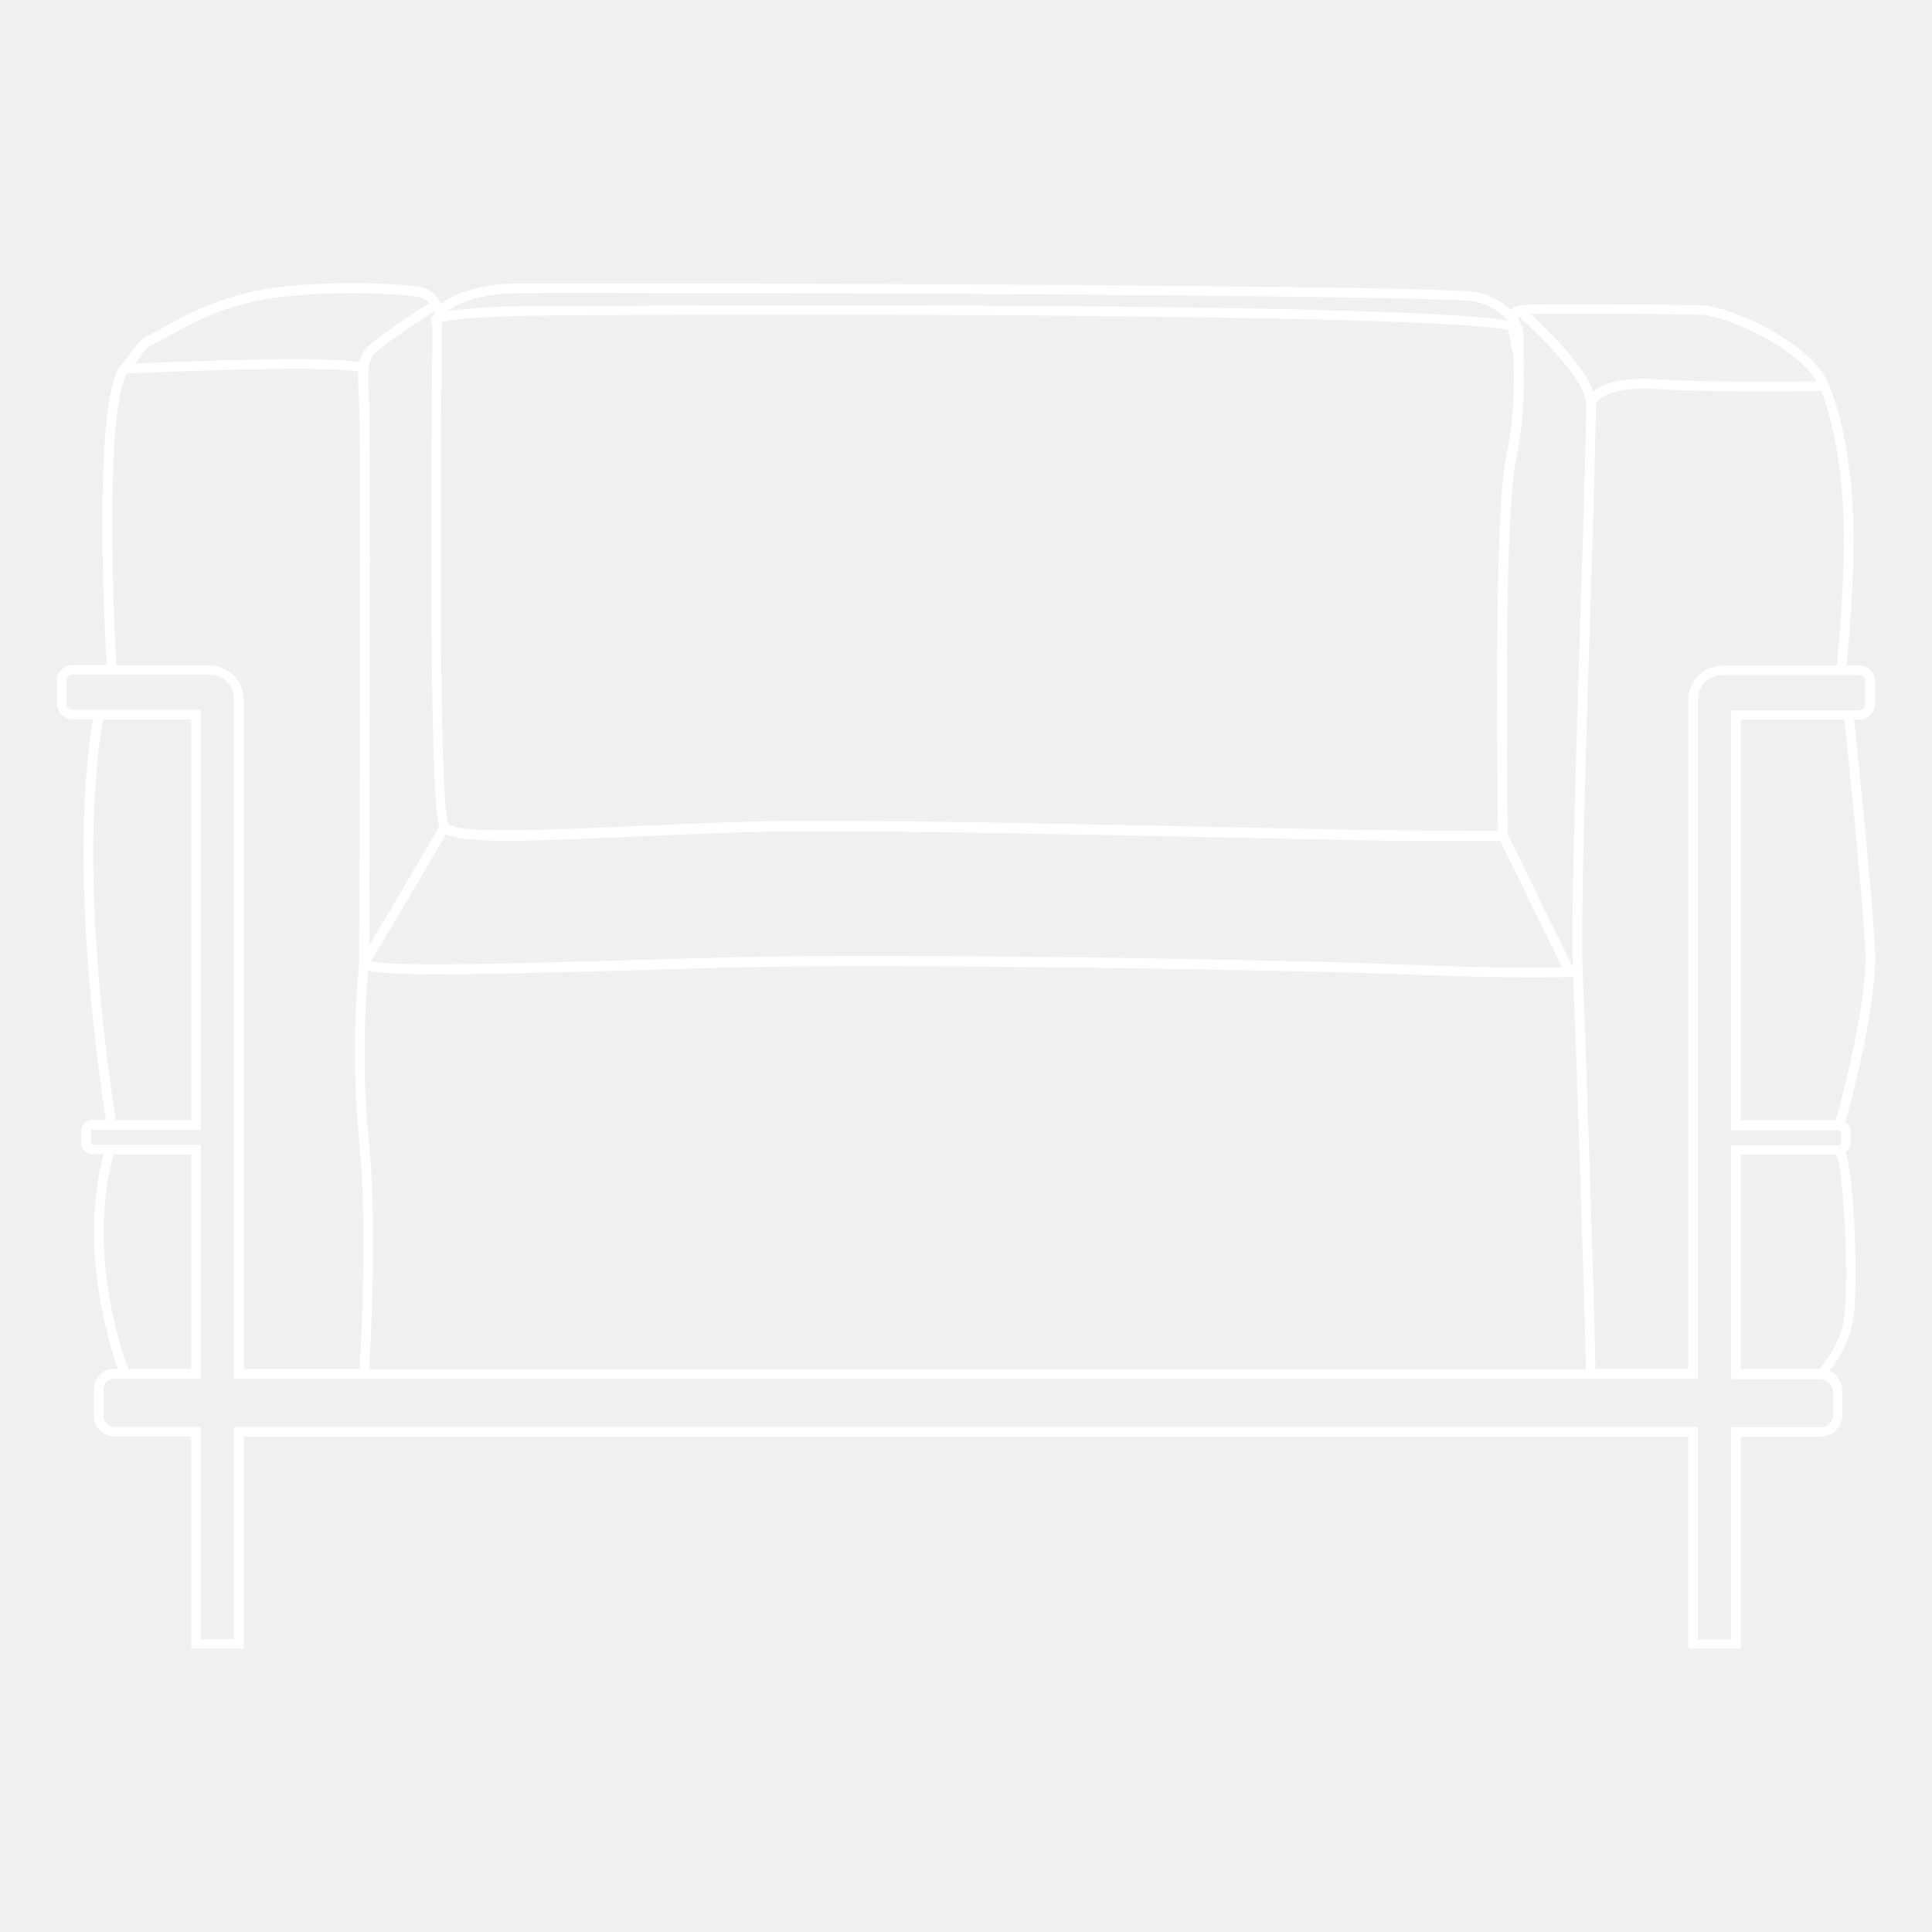
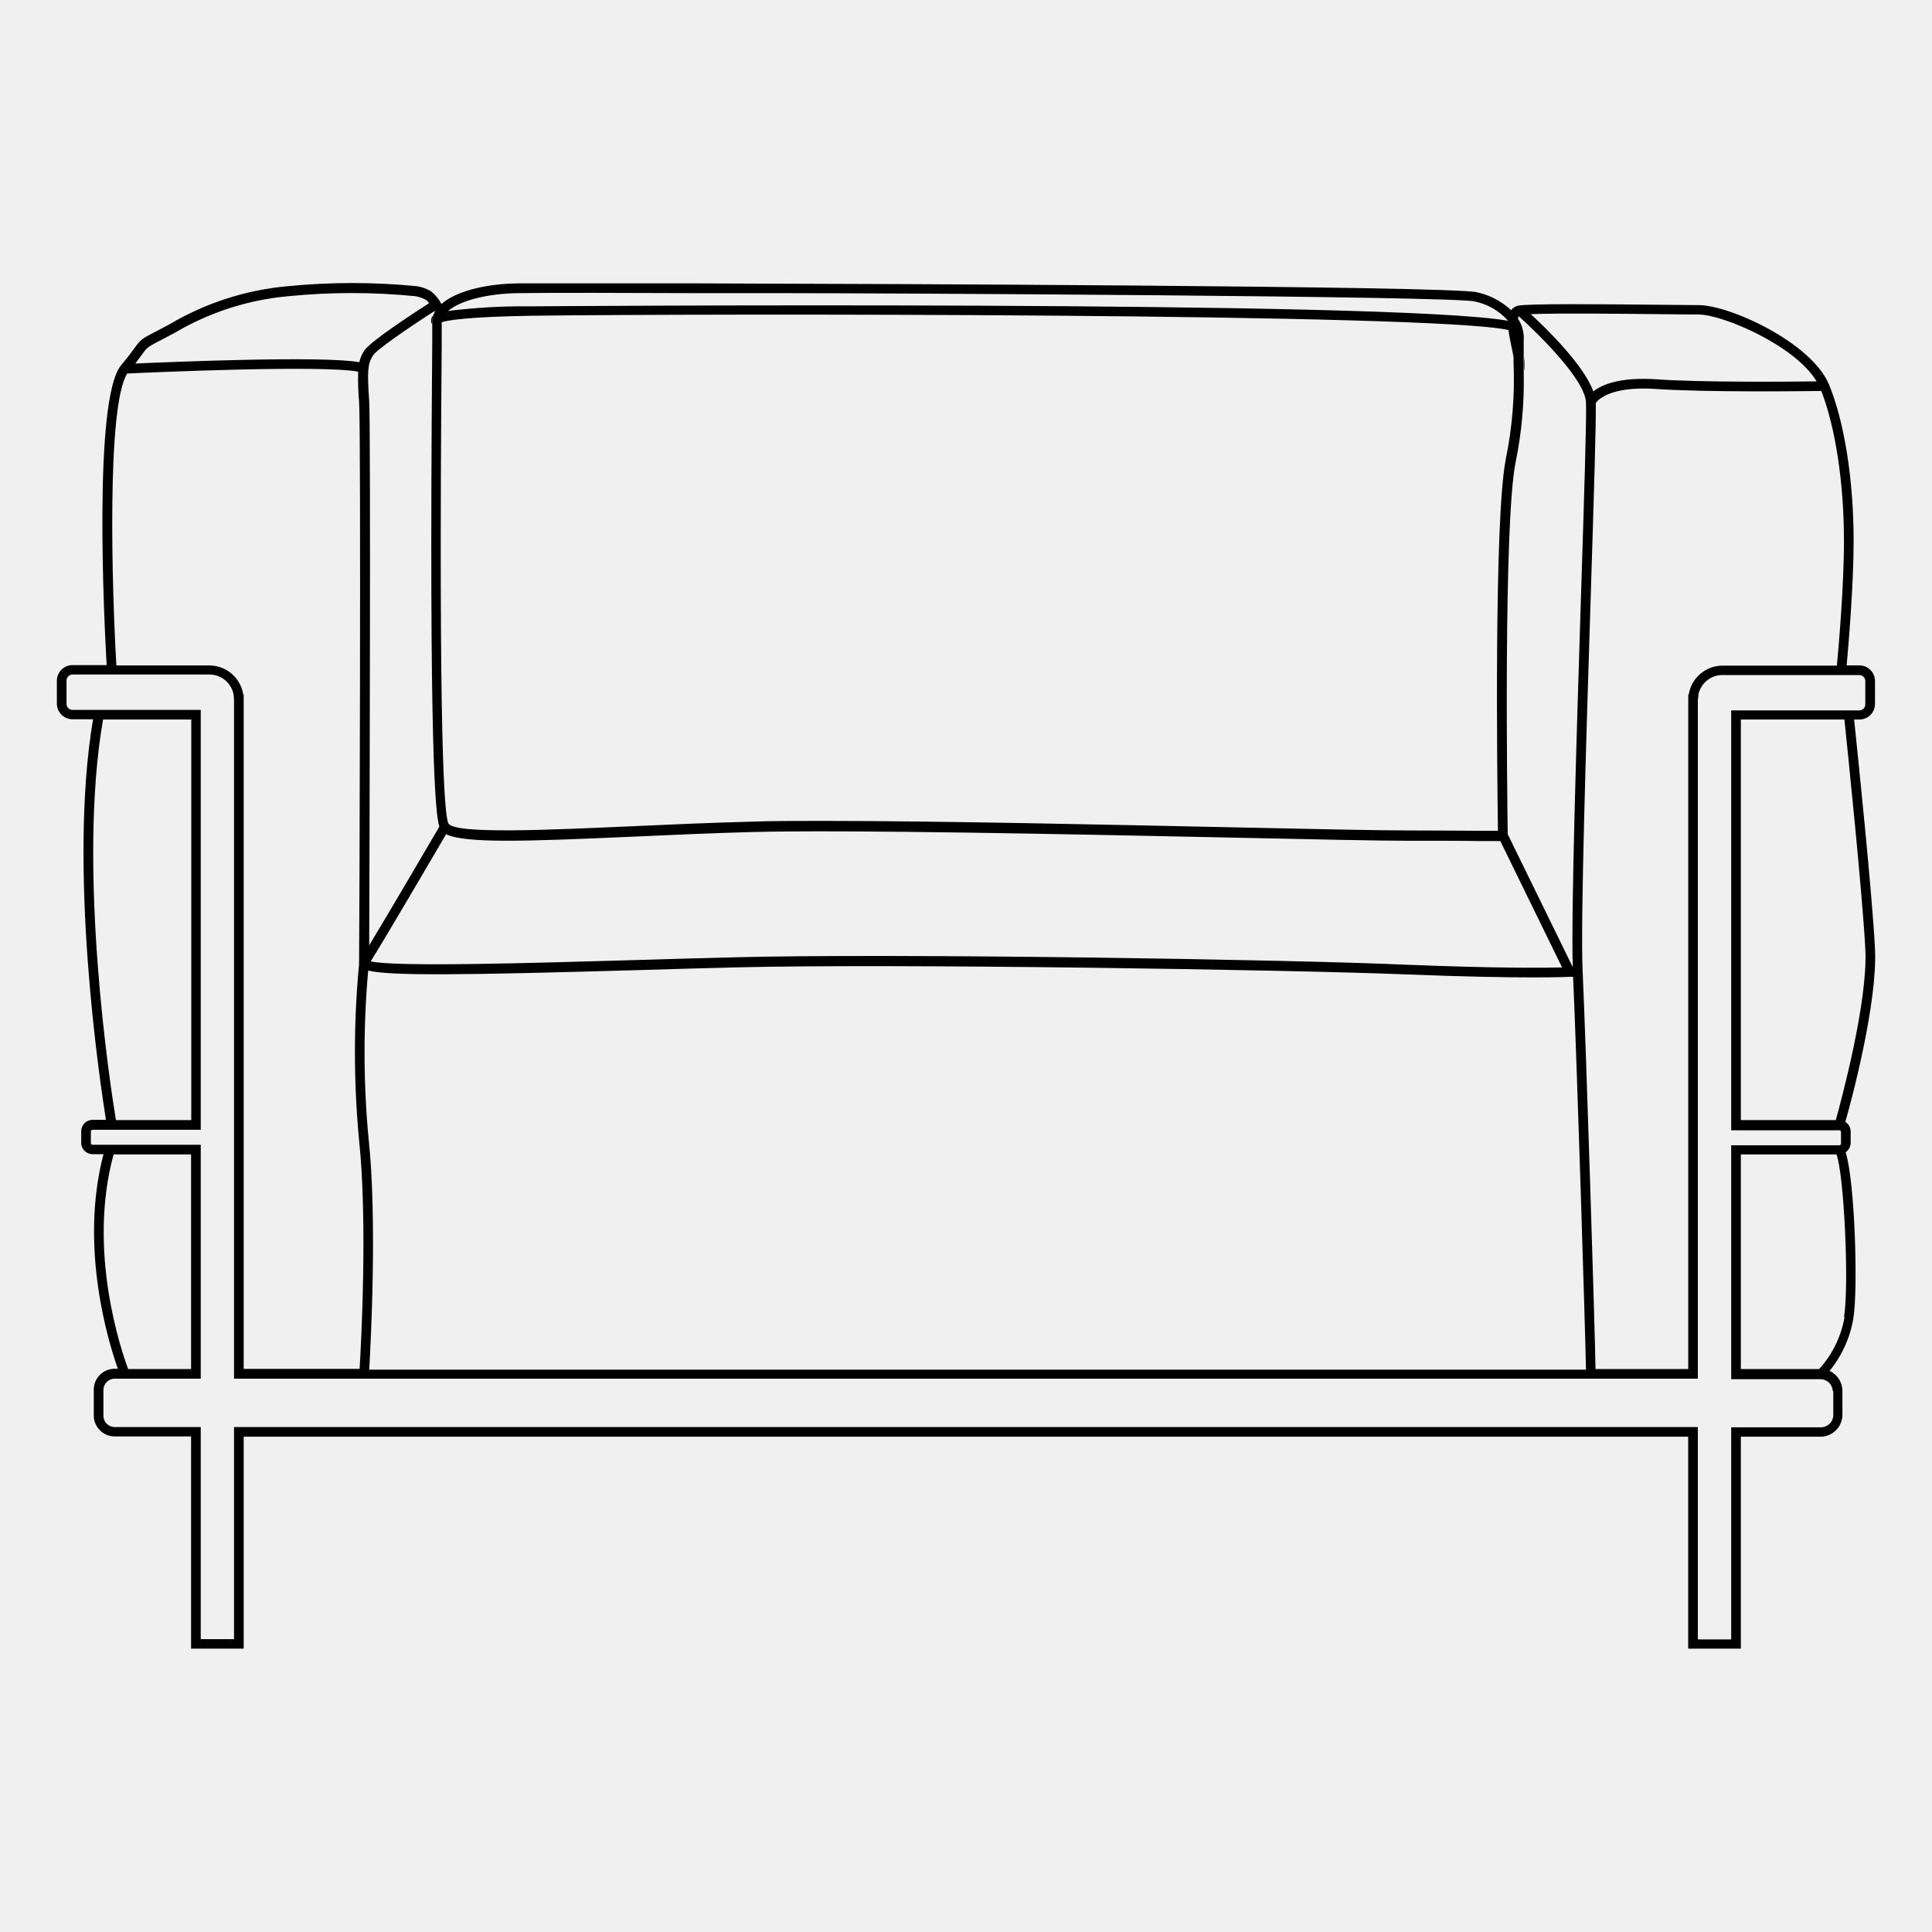
<svg xmlns="http://www.w3.org/2000/svg" id="Layer_1" data-name="Layer 1" viewBox="0 0 300 300">
-   <defs>
-     <style>.cls-1{fill:#fff;}</style>
-   </defs>
  <path class="cls-1" d="M36.34,108.59v.13l-.12-.86h0A4.41,4.41,0,0,1,36.34,108.59Z" />
  <path class="cls-1" d="M37.84,107.82v.73a5.82,5.82,0,0,0-.07-.73Z" />
  <path class="cls-1" d="M262.22,107.82a5.2,5.2,0,0,0-.07.69,1.48,1.48,0,0,0,0,.21v-.9Z" />
  <path class="cls-1" d="M263.78,107.82l-.14.87v-.1a4.91,4.91,0,0,1,.09-.77Z" />
  <path class="cls-1" d="M234.17,49.83h0Z" />
  <path class="cls-1" d="M55.8,149.22v.09s0,.12,0,.33A.88.88,0,0,1,55.8,149.22Z" />
  <path class="cls-1" d="M236.64,57.69h0q0-.76,0-1.44c0-.26,0-.52,0-.76A7.07,7.07,0,0,1,236.64,57.69Z" />
  <path class="cls-1" d="M287.37,177.48v-1.77a1.77,1.77,0,0,0-.83-1.51c1-3.43,5-18.52,4.61-26.79s-2.76-31-3.24-35.68h.84a2.43,2.43,0,0,0,2.4-2.46v-3.49a2.43,2.43,0,0,0-2.4-2.46h-2C287,100.5,287.83,91,287.83,84c0-9.43-1.43-18.51-3.83-24.3-2.7-6.49-15.38-12.32-20.22-12.32l-5.5-.05c-10.45-.11-20.8-.19-22.52.13a1.71,1.71,0,0,0-1.11.71,11.28,11.28,0,0,0-5.32-2.79c-4-1-101.17-1.33-108.18-1.33L108,44c-10.68,0-22.78,0-27.59,0-5.23.08-9.7,1.29-11.86,3.2a6.1,6.1,0,0,0-1.67-2,6.53,6.53,0,0,0-2.08-.75,102.38,102.38,0,0,0-20.23,0,43.56,43.56,0,0,0-18.15,5.85l-1.58.84-.12.06c-2.74,1.42-2.85,1.47-3.85,2.87-.41.57-1,1.36-2.07,2.66-4.35,5.19-2.63,39.69-2.24,46.55H11.23a2.43,2.43,0,0,0-2.4,2.46v3.49a2.44,2.44,0,0,0,2.4,2.46h3.22c-3.93,23.19,1.08,56.4,2,62.2H14.36a1.76,1.76,0,0,0-1.75,1.78v1.77a1.76,1.76,0,0,0,1.75,1.78h1.71c-3.8,14.51.82,29.34,2.23,33.32h-.53a3.25,3.25,0,0,0-3.21,3.29v3.93a3.26,3.26,0,0,0,3.21,3.29h11.9V256h8.17V223.09h224.3V256h8.18V223.09h12.41a3.42,3.42,0,0,0,3.36-3.46V216a3.45,3.45,0,0,0-2-3.13,17.44,17.44,0,0,0,3.7-8.16c.75-4.65.23-21.29-1.2-25.79A1.83,1.83,0,0,0,287.37,177.48Zm2.28-30c.4,8.06-3.74,23.4-4.59,26.45H270.32v-62.2H286.4C286.84,116,289.25,139.26,289.65,147.48ZM286.33,84c0,7.12-.85,16.74-1.1,19.36H267.39a5.33,5.33,0,0,0-5.17,4.5,5.2,5.2,0,0,0-.07.69,1.48,1.48,0,0,0,0,.21V212.58H247.75c-.08-5.92-1.47-50.23-2-61.8-.35-7.26.54-35.56,1.26-58.3.48-15.18.86-27.29.78-29.91.38-.53,2.38-2.65,9.35-2.17,7.79.53,22.68.35,25.67.31C285,66.34,286.33,75,286.33,84Zm-229.08,93a143.77,143.77,0,0,1-.08-26.29c3.39.82,14.06.74,42.52-.09,5-.15,9.85-.29,14.36-.4,24.7-.62,86.58.37,104.19,1.08,9.31.37,15.71.47,19.77.47s5.69-.09,5.73-.09l.53,0c.57,12.54,1.9,55.21,2,61H57.33C57.58,208.47,58.57,189.43,57.25,176.93Zm.27-27.66c2.1-3.31,9.83-16.53,11.75-19.8,3,1.45,12.52,1.11,28.92.38,6-.27,12.19-.55,18.47-.72,15.14-.39,49.71.34,75,.87,12.56.27,22.48.48,26.66.48,5.5,0,9.1,0,11.41.05h3.24l9.59,19.62c-2.63.07-10,.15-24.21-.42C200.67,149,138.74,148,114,148.65c-4.51.11-9.4.25-14.36.4C82.46,149.55,61.3,150.18,57.52,149.27ZM258.26,48.79l5.52.05c3.72,0,15,4.82,18.3,10.38-4.12.05-17.61.18-24.86-.32-5.71-.39-8.5.84-9.81,1.88-1.46-4.06-7.11-9.6-9.71-12C241.89,48.61,252.24,48.72,258.26,48.79ZM236.6,57.68q0-.76,0-1.44c0-.26,0-.52,0-.76a0,0,0,0,0,0,0c0-1,0-1.82,0-2.55a5.55,5.55,0,0,0-.89-3.45,1,1,0,0,1,.12-.37c3.18,2.84,10.23,9.8,10.44,13.33.12,1.92-.29,14.94-.77,30-.7,22.12-1.56,49.49-1.28,57.74l-10.1-20.64c-.07-5-.68-48.22,1.22-57.74A62.36,62.36,0,0,0,236.6,57.68ZM80.43,45.52c4.8-.07,16.9-.05,27.57,0l13.15,0c16.67,0,104.32.45,107.83,1.29a9.37,9.37,0,0,1,5.19,3h0C216,46.57,83.78,47.55,82.37,47.57a93,93,0,0,0-12.79.72C71.45,46.66,75.64,45.59,80.43,45.52ZM68.59,53.27c0-1.94,0-3.1,0-3.24.88-.28,3.84-.83,13.77-1,26.93-.35,140-.42,151.87,2.21.1.8.28,1.66.46,2.55.12.56.25,1.15.33,1.67a0,0,0,0,1,0,0v0c0,.22,0,.46,0,.7a62,62,0,0,1-1.22,15.23C232,80.8,232.47,119.86,232.6,129c-.58,0-1.57,0-2.91,0-2.31,0-5.92-.05-11.42-.05-4.16,0-14.08-.21-26.63-.48-20.19-.43-46.34-1-63.77-1-4.37,0-8.2,0-11.24.12-6.3.16-12.51.44-18.51.71-13.4.6-27.26,1.22-28.47-.39C69,126.8,68.07,115.56,68.59,53.27Zm-1.13-5,.07.13A3.21,3.21,0,0,0,67.12,50v.37c0,.48,0,1.47,0,2.9-.53,63.54.48,73.19,1.1,75.09-1.24,2.12-7.86,13.44-10.89,18.43.05-14.29.25-80.13,0-84.46-.32-4.73-.24-5.79.55-7.08C58.36,54.36,63.58,50.79,67.46,48.31ZM22.09,55c.79-1.1.79-1.1,3.32-2.41l.12-.06c.51-.26,1-.55,1.6-.85A42.07,42.07,0,0,1,44.71,46a99.87,99.87,0,0,1,19.84,0,5.37,5.37,0,0,1,1.62.58,2.36,2.36,0,0,1,.46.5c-2.51,1.6-9.22,6-10.09,7.39a5.76,5.76,0,0,0-.75,1.77c-5.58-1-28.33-.08-34.78.21C21.5,55.8,21.84,55.33,22.09,55Zm-2.33,3c3.33-.16,30.23-1.36,35.85-.29a43.18,43.18,0,0,0,.15,4.72c.32,4.63.05,83.66,0,86.8v.09s0,.12,0,.33h0v0a145.51,145.51,0,0,0,0,27.42c1.33,12.49.32,31.62.08,35.49h-18v-104a5.82,5.82,0,0,0-.07-.73,5.34,5.34,0,0,0-5.18-4.5H18.07C17.39,91.59,16.52,63,19.76,58ZM16,111.73h13.7v62.2H18C17.18,169,11.94,135.06,16,111.73Zm1.67,67.53h12v33.32H19.9C18.82,209.71,13.54,194.21,17.64,179.26Zm267,36.77v3.6a1.92,1.92,0,0,1-1.86,2H268.82v32.94h-5.18V221.59H36.34v32.94H31.17V221.59H17.77a1.75,1.75,0,0,1-1.71-1.79v-3.93a1.75,1.75,0,0,1,1.71-1.79h13.4V177.76H14.36a.27.27,0,0,1-.25-.28v-1.77a.27.27,0,0,1,.25-.28H31.17v-65.2H11.23a.94.94,0,0,1-.9-1v-3.49a.94.94,0,0,1,.9-1H32.59a3.82,3.82,0,0,1,3.66,3,4.41,4.41,0,0,1,.09.73V214.08h227.3V108.59a4.91,4.91,0,0,1,.09-.77,3.81,3.81,0,0,1,3.65-3h21.36a.93.93,0,0,1,.9,1v3.49a.93.93,0,0,1-.9,1H268.82v65.2h16.81a.27.27,0,0,1,.24.28v1.77a.26.26,0,0,1-.24.28H268.82v36.32h13.91A1.92,1.92,0,0,1,284.59,216Zm1.75-11.52a16,16,0,0,1-3.94,8.07H270.32V179.26h14.85C286.33,182.31,287.16,199.36,286.34,204.51Z" />
  <path class="cls-1" d="M67.27,49a3.09,3.09,0,0,0-.15,1v.37a.92.92,0,0,1-.16-.77A.87.87,0,0,1,67.27,49Z" />
  <path class="cls-1" d="M234.18,49.83h0Z" />
</svg>
